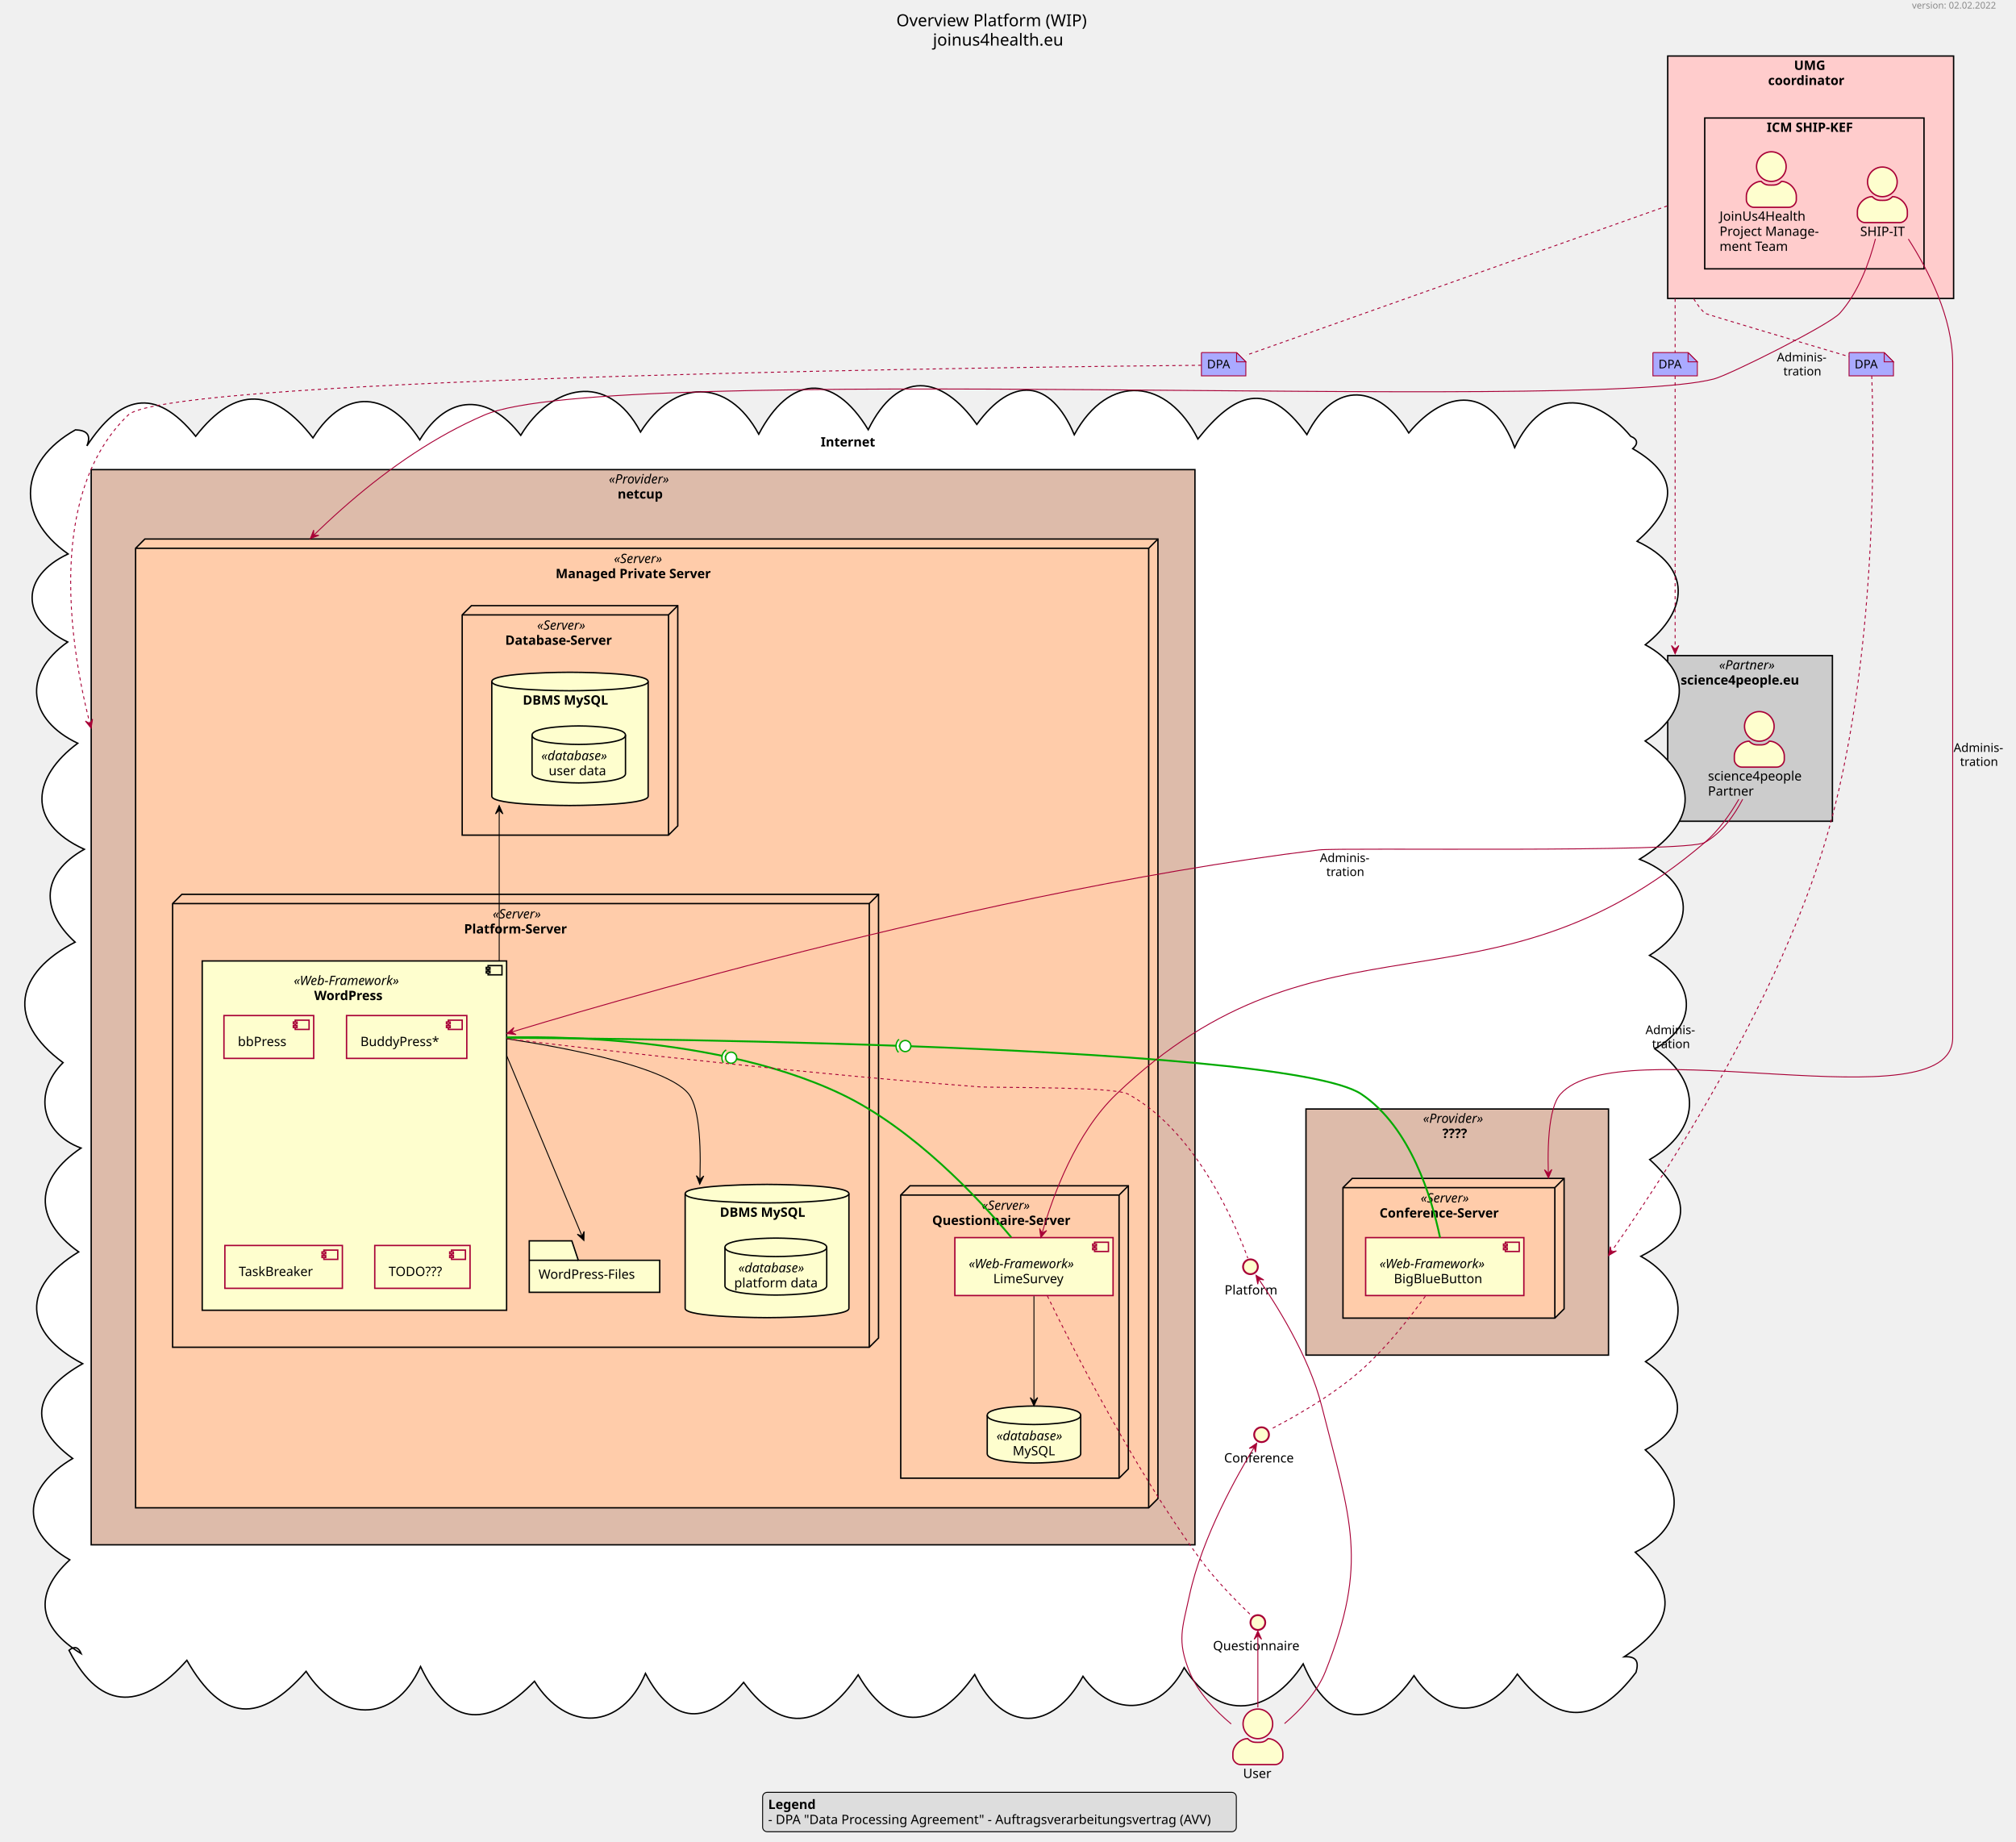
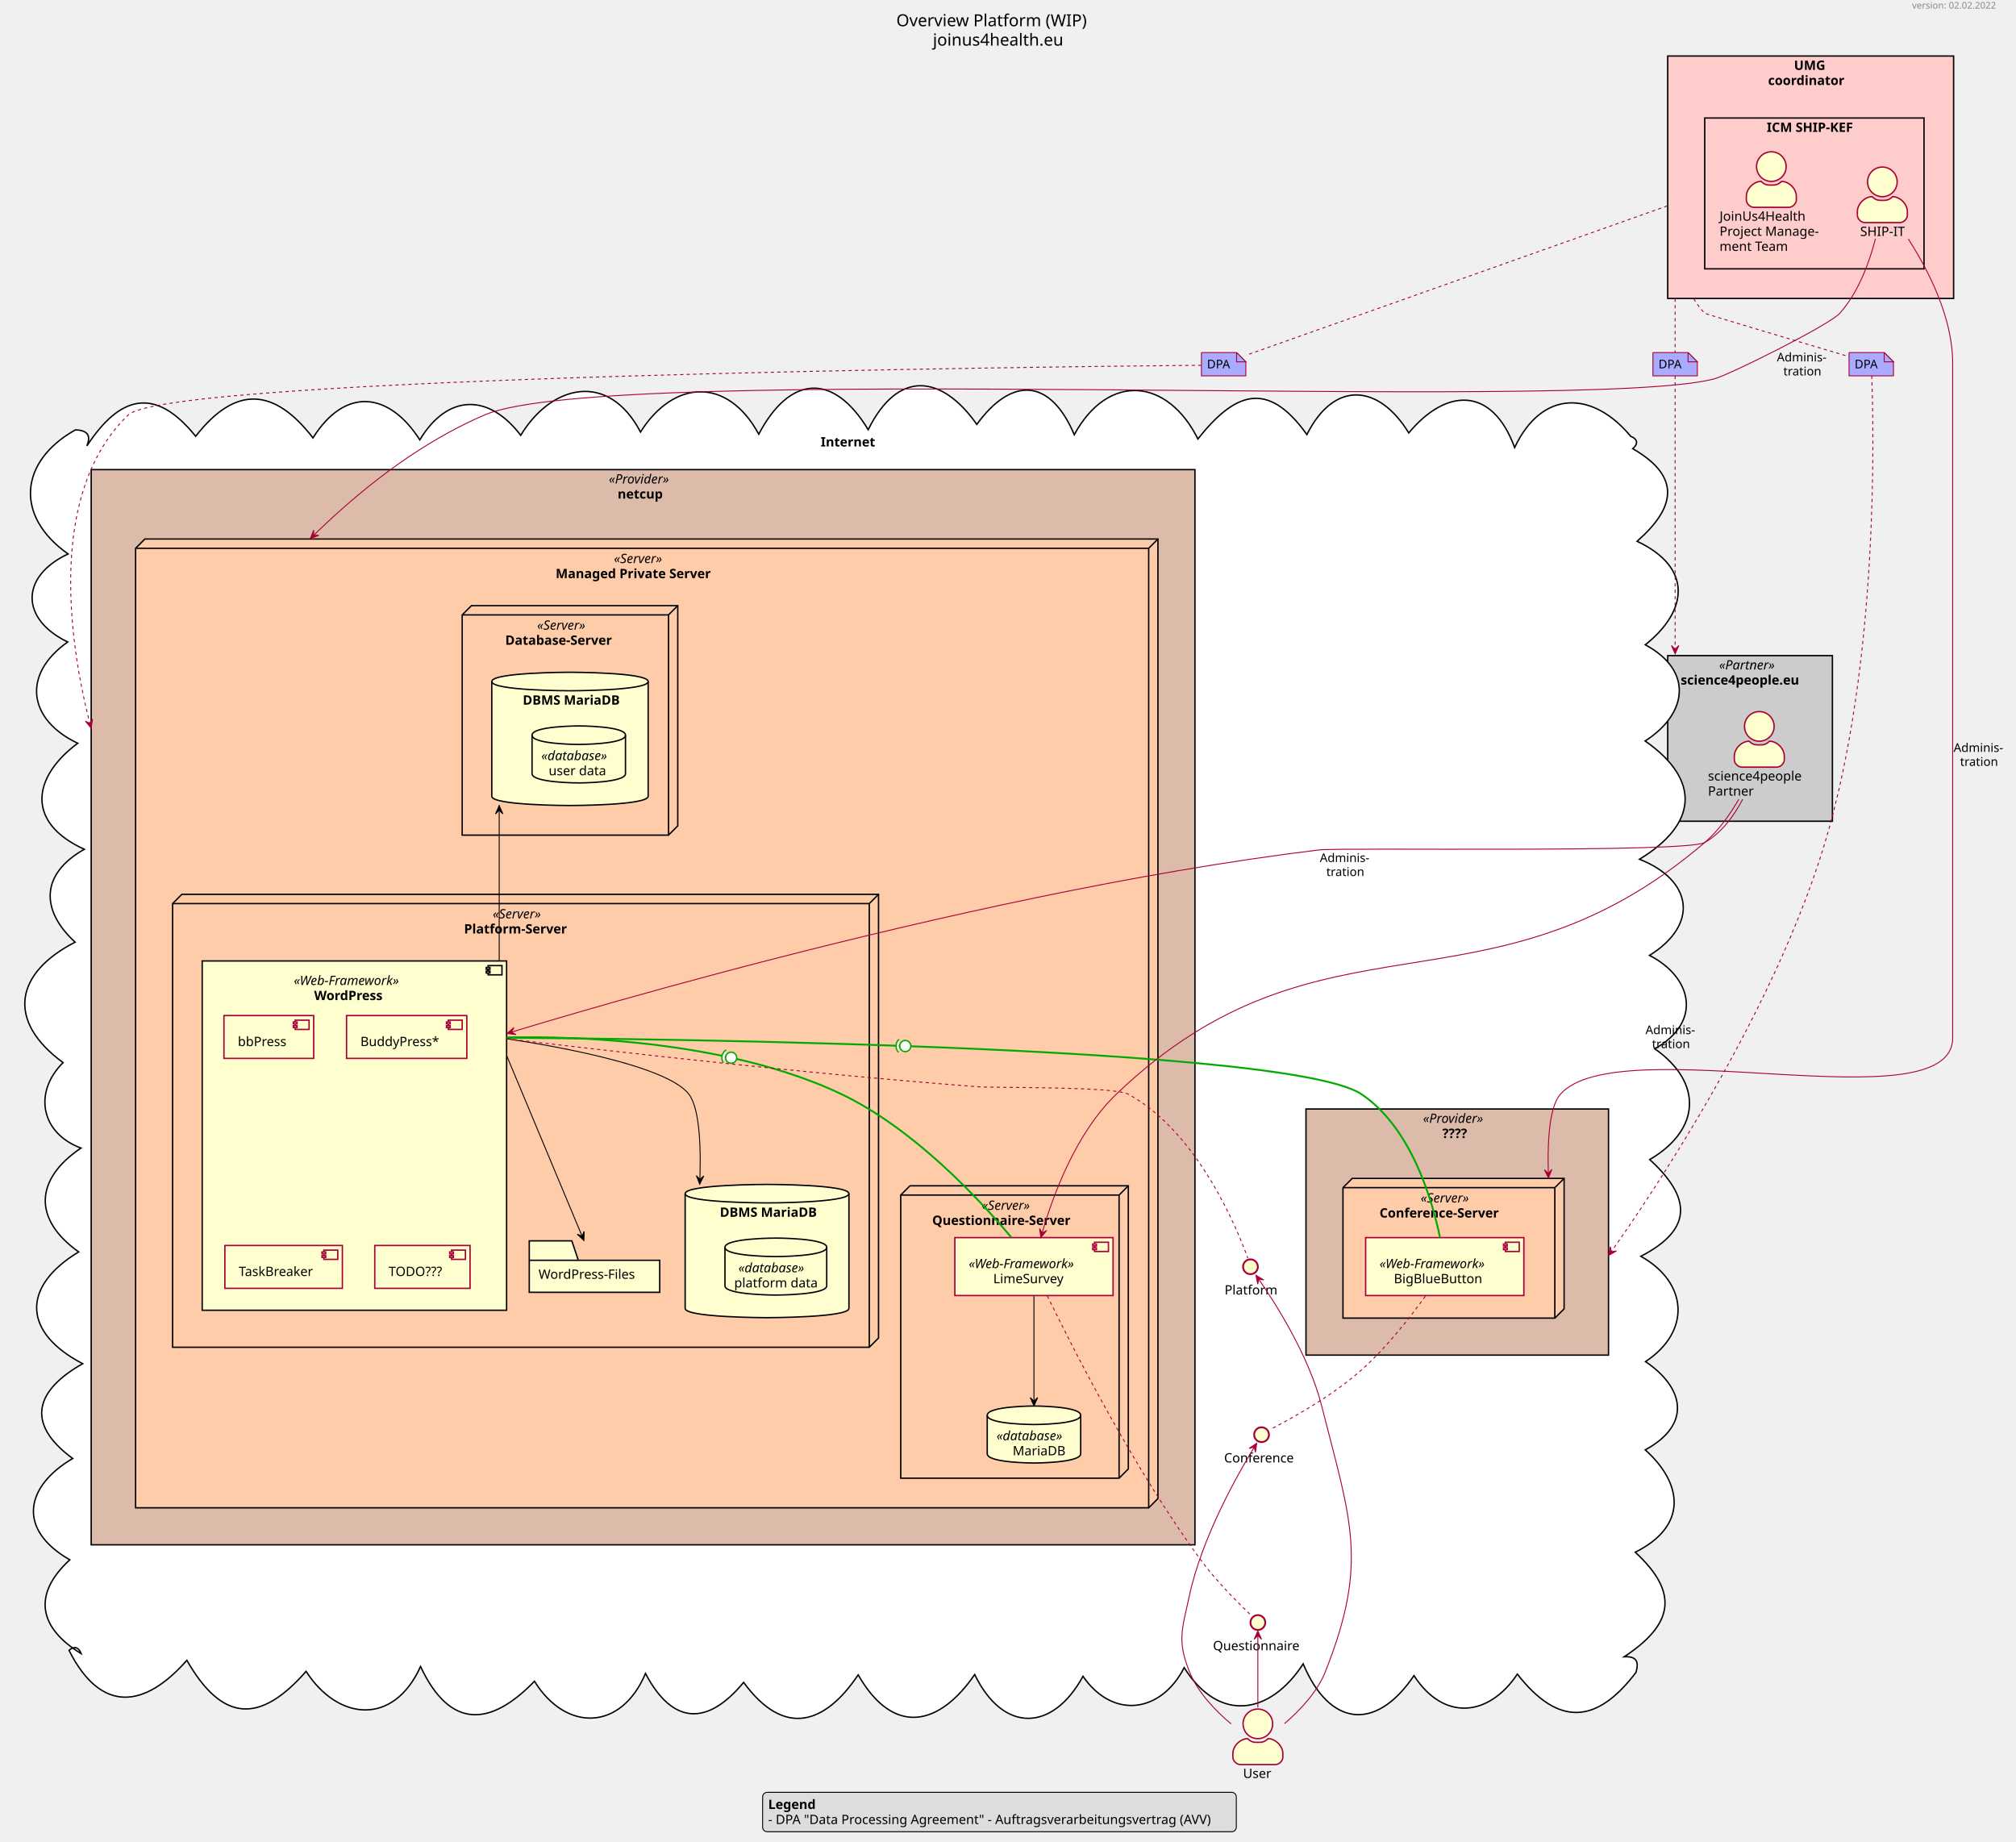
<svg xmlns="http://www.w3.org/2000/svg" contentScriptType="application/ecmascript" contentStyleType="text/css" height="3980px" preserveAspectRatio="none" style="width:4358px;height:3980px;" version="1.1" viewBox="0 0 4358 3980" width="4358px" zoomAndPan="magnify">
  <defs />
  <g>
    <text fill="#888888" font-family="sans-serif" font-size="20" lengthAdjust="spacingAndGlyphs" textLength="190" x="4133.121" y="18.564">version: 02.02.2022</text>
    <text fill="#000000" font-family="sans-serif" font-size="36" lengthAdjust="spacingAndGlyphs" textLength="448" x="1937.561" y="56.697">Overview Platform (WIP)</text>
    <text fill="#000000" font-family="sans-serif" font-size="36" lengthAdjust="spacingAndGlyphs" textLength="290" x="2016.561" y="98.603">joinus4health.eu</text>
    <rect fill="#FFCCCC" height="524" style="stroke: #000000; stroke-width: 3.0;" width="618" x="3605.121" y="121.094" />
    <text fill="#000000" font-family="sans-serif" font-size="28" font-weight="bold" lengthAdjust="spacingAndGlyphs" textLength="72" x="3878.121" y="151.084">UMG</text>
    <text fill="#000000" font-family="sans-serif" font-size="28" font-weight="bold" lengthAdjust="spacingAndGlyphs" textLength="184" x="3822.121" y="183.678">coordinator</text>
    <rect fill="#FFCCCC" height="326" style="stroke: #000000; stroke-width: 3.0;" width="474" x="3685.121" y="255.094" />
    <text fill="#000000" font-family="sans-serif" font-size="28" font-weight="bold" lengthAdjust="spacingAndGlyphs" textLength="206" x="3819.121" y="285.084">ICM SHIP-KEF</text>
    <rect fill="#CCCCCC" height="358" style="stroke: #000000; stroke-width: 3.0;" width="356" x="3605.121" y="1417.094" />
    <text fill="#000000" font-family="sans-serif" font-size="28" font-style="italic" lengthAdjust="spacingAndGlyphs" textLength="134" x="3716.121" y="1447.084">«Partner»</text>
    <text fill="#000000" font-family="sans-serif" font-size="28" font-weight="bold" lengthAdjust="spacingAndGlyphs" textLength="300" x="3633.121" y="1479.678">science4people.eu</text>
    <path d="M187.8,963.848 C257.754,857.133 333.824,832.338 423.002,943.052 C509.294,831.945 593.211,838.451 676.525,946.496 C746.643,835.154 841.326,847.434 907.497,950.743 C967.948,850.601 1056.719,850.526 1125.715,940.96 C1189.963,833.75 1313.695,799.241 1384.624,933.806 C1456.292,820 1572.88,814.228 1640.182,938.492 C1706.307,812.697 1800.409,802.751 1876.841,928.806 C1940.954,798.385 2035.872,809.559 2111.594,917.366 C2187.181,813.247 2270.575,817.472 2322.241,939.635 C2396.153,803.877 2524.713,818.177 2589.467,948.821 C2667.214,850.975 2738.535,817.761 2825.117,939.332 C2885.044,820 2981.807,831.516 3045.311,935.81 C3125.945,838.726 3225.347,834.182 3274.222,967.381 C3333.773,840.868 3443.817,844.885 3525.121,943.094 C3540.37,949.062 3541.7,959.359 3529.532,969.848 C3637.221,1031.828 3619.481,1099.221 3538.887,1170.002 C3659.357,1226.593 3649.49,1320.161 3556.622,1393.668 C3663.059,1451.171 3646.022,1544.378 3556.304,1601.581 C3679.583,1688.035 3667.078,1782.596 3544.078,1857.275 C3657.611,1901.741 3674.065,1997.466 3565.781,2065.096 C3657.938,2112.646 3680.751,2208.342 3577.24,2266.998 C3682.243,2340.647 3675.405,2442.584 3566.185,2506.339 C3652.453,2585.288 3664.112,2655.206 3546.978,2715.475 C3648.431,2772.141 3656.269,2877.489 3557.131,2943.102 C3639.86,2998.923 3658.255,3078.56 3556.602,3133.87 C3639.599,3208.766 3646.99,3299.302 3534.939,3355.099 C3632.395,3445.05 3614.816,3512.341 3511.121,3581.094 C3537.365,3579.769 3543.358,3591.201 3536.567,3614.809 C3451.175,3727.226 3368.763,3732.142 3280.053,3618.576 C3218.474,3710.791 3121.003,3721.192 3056.634,3621.832 C2973.233,3744.883 2873.231,3730.781 2817.118,3596.439 C2747.133,3704.176 2637.166,3726.956 2559.823,3604.669 C2510.429,3701.229 2406.752,3718.087 2341.067,3623.293 C2275.476,3743.585 2168.638,3746.619 2107.039,3619.516 C2030.626,3730.355 1932.173,3754.452 1855.106,3620.188 C1782.61,3727.938 1694.873,3755.908 1607.481,3636.421 C1529.756,3730.442 1454.326,3729.312 1395.33,3617.149 C1343.402,3741.058 1223.777,3744.567 1155.383,3634 C1060.789,3731.625 973.405,3739.263 909.076,3602.232 C850.468,3731.671 730.2,3719.296 661.682,3612.615 C562.008,3726.304 480.656,3722.857 403.964,3588.717 C313.467,3691.362 219.136,3705.844 149.121,3567.094 C161.41,3557.082 169.844,3560.504 175.557,3574.373 C85.33,3519.475 68.465,3447.432 150.867,3371.523 C35.614,3305.321 55.14,3212.468 157.159,3152.508 C51.668,3075.061 79.697,3003.487 178.776,2947.624 C50.225,2880.825 44.937,2781.874 170.083,2705.95 C70.183,2634.804 75.926,2548.213 175.12,2481.536 C88.205,2449.291 71.822,2360.887 136.345,2296.847 C12,2205.546 33.599,2102.413 162.426,2036.47 C86.609,1967 88.445,1888.428 182.26,1835.717 C54.348,1777.46 70.644,1678.712 168.092,1606.523 C61.584,1556.203 46.089,1458.478 146.379,1387.643 C43.895,1338.273 43.414,1245.818 147.244,1197.386 C30.932,1115.507 42.031,996.924 163.121,929.094 C186.558,929.979 198.043,939.046 187.8,963.848 " fill="#FFFFFF" style="stroke: #000000; stroke-width: 3.0;" />
    <text fill="#000000" font-family="sans-serif" font-size="28" font-weight="bold" lengthAdjust="spacingAndGlyphs" textLength="126" x="1774.121" y="965.084">Internet</text>
    <rect fill="#DDBBAA" height="2324" style="stroke: #000000; stroke-width: 3.0;" width="2386" x="197.121" y="1015.094" />
    <text fill="#000000" font-family="sans-serif" font-size="28" font-style="italic" lengthAdjust="spacingAndGlyphs" textLength="148" x="1316.121" y="1045.084">«Provider»</text>
    <text fill="#000000" font-family="sans-serif" font-size="28" font-weight="bold" lengthAdjust="spacingAndGlyphs" textLength="110" x="1335.121" y="1077.678">netcup</text>
    <polygon fill="#FFCCAA" points="293.121,1185.094,313.121,1165.094,2503.121,1165.094,2503.121,3239.094,2483.121,3259.094,293.121,3259.094,293.121,1185.094" style="stroke: #000000; stroke-width: 3.0;" />
    <line style="stroke: #000000; stroke-width: 3.0;" x1="2483.121" x2="2503.121" y1="1185.094" y2="1165.094" />
    <line style="stroke: #000000; stroke-width: 3.0;" x1="293.121" x2="2483.121" y1="1185.094" y2="1185.094" />
    <line style="stroke: #000000; stroke-width: 3.0;" x1="2483.121" x2="2483.121" y1="1185.094" y2="3259.094" />
    <text fill="#000000" font-family="sans-serif" font-size="28" font-style="italic" lengthAdjust="spacingAndGlyphs" textLength="126" x="1327.121" y="1217.084">«Server»</text>
    <text fill="#000000" font-family="sans-serif" font-size="28" font-weight="bold" lengthAdjust="spacingAndGlyphs" textLength="378" x="1201.121" y="1249.678">Managed Private Server</text>
    <polygon fill="#FFCCAA" points="373.121,1953.094,393.121,1933.094,1899.121,1933.094,1899.121,2892.094,1879.121,2912.094,373.121,2912.094,373.121,1953.094" style="stroke: #000000; stroke-width: 3.0;" />
    <line style="stroke: #000000; stroke-width: 3.0;" x1="1879.121" x2="1899.121" y1="1953.094" y2="1933.094" />
    <line style="stroke: #000000; stroke-width: 3.0;" x1="373.121" x2="1879.121" y1="1953.094" y2="1953.094" />
    <line style="stroke: #000000; stroke-width: 3.0;" x1="1879.121" x2="1879.121" y1="1953.094" y2="2912.094" />
    <text fill="#000000" font-family="sans-serif" font-size="28" font-style="italic" lengthAdjust="spacingAndGlyphs" textLength="126" x="1065.121" y="1985.084">«Server»</text>
    <text fill="#000000" font-family="sans-serif" font-size="28" font-weight="bold" lengthAdjust="spacingAndGlyphs" textLength="250" x="1003.121" y="2017.678">Platform-Server</text>
    <rect fill="#FEFECE" height="755" style="stroke: #000000; stroke-width: 3.0;" width="658" x="437.121" y="2077.094" />
    <rect fill="#FEFECE" height="20" style="stroke: #000000; stroke-width: 3.0;" width="30" x="1055.121" y="2087.094" />
    <rect fill="#FEFECE" height="4" style="stroke: #000000; stroke-width: 3.0;" width="8" x="1051.121" y="2091.094" />
    <rect fill="#FEFECE" height="4" style="stroke: #000000; stroke-width: 3.0;" width="8" x="1051.121" y="2099.094" />
    <text fill="#000000" font-family="sans-serif" font-size="28" font-style="italic" lengthAdjust="spacingAndGlyphs" textLength="262" x="635.121" y="2129.084">«Web-Framework»</text>
    <text fill="#000000" font-family="sans-serif" font-size="28" font-weight="bold" lengthAdjust="spacingAndGlyphs" textLength="174" x="679.121" y="2161.678">WordPress</text>
    <path d="M1481.121,2580.094 C1481.121,2560.094 1658.121,2560.094 1658.121,2560.094 C1658.121,2560.094 1835.121,2560.094 1835.121,2580.094 L1835.121,2828.094 C1835.121,2848.094 1658.121,2848.094 1658.121,2848.094 C1658.121,2848.094 1481.121,2848.094 1481.121,2828.094 L1481.121,2580.094 " fill="#FEFECE" style="stroke: #000000; stroke-width: 3.0;" />
    <path d="M1481.121,2580.094 C1481.121,2600.094 1658.121,2600.094 1658.121,2600.094 C1658.121,2600.094 1835.121,2600.094 1835.121,2580.094 " fill="none" style="stroke: #000000; stroke-width: 3.0;" />
-     <text fill="#000000" font-family="sans-serif" font-size="28" font-weight="bold" lengthAdjust="spacingAndGlyphs" textLength="204" x="1556.121" y="2630.084">DBMS MySQL</text>
+     <text fill="#000000" font-family="sans-serif" font-size="28" font-weight="bold" lengthAdjust="spacingAndGlyphs" textLength="204" x="1556.121" y="2630.084">DBMS MariaDB</text>
    <polygon fill="#FFCCAA" points="999.121,1329.094,1019.121,1309.094,1465.121,1309.094,1465.121,1785.094,1445.121,1805.094,999.121,1805.094,999.121,1329.094" style="stroke: #000000; stroke-width: 3.0;" />
    <line style="stroke: #000000; stroke-width: 3.0;" x1="1445.121" x2="1465.121" y1="1329.094" y2="1309.094" />
    <line style="stroke: #000000; stroke-width: 3.0;" x1="999.121" x2="1445.121" y1="1329.094" y2="1329.094" />
    <line style="stroke: #000000; stroke-width: 3.0;" x1="1445.121" x2="1445.121" y1="1329.094" y2="1805.094" />
    <text fill="#000000" font-family="sans-serif" font-size="28" font-style="italic" lengthAdjust="spacingAndGlyphs" textLength="126" x="1161.121" y="1361.084">«Server»</text>
    <text fill="#000000" font-family="sans-serif" font-size="28" font-weight="bold" lengthAdjust="spacingAndGlyphs" textLength="264" x="1092.121" y="1393.678">Database-Server</text>
    <path d="M1063.121,1473.094 C1063.121,1453.094 1232.121,1453.094 1232.121,1453.094 C1232.121,1453.094 1401.121,1453.094 1401.121,1473.094 L1401.121,1721.094 C1401.121,1741.094 1232.121,1741.094 1232.121,1741.094 C1232.121,1741.094 1063.121,1741.094 1063.121,1721.094 L1063.121,1473.094 " fill="#FEFECE" style="stroke: #000000; stroke-width: 3.0;" />
    <path d="M1063.121,1473.094 C1063.121,1493.094 1232.121,1493.094 1232.121,1493.094 C1232.121,1493.094 1401.121,1493.094 1401.121,1473.094 " fill="none" style="stroke: #000000; stroke-width: 3.0;" />
-     <text fill="#000000" font-family="sans-serif" font-size="28" font-weight="bold" lengthAdjust="spacingAndGlyphs" textLength="204" x="1130.121" y="1523.084">DBMS MySQL</text>
+     <text fill="#000000" font-family="sans-serif" font-size="28" font-weight="bold" lengthAdjust="spacingAndGlyphs" textLength="204" x="1130.121" y="1523.084">DBMS MariaDB</text>
    <polygon fill="#FFCCAA" points="1947.121,2583.094,1967.121,2563.094,2439.121,2563.094,2439.121,3175.094,2419.121,3195.094,1947.121,3195.094,1947.121,2583.094" style="stroke: #000000; stroke-width: 3.0;" />
    <line style="stroke: #000000; stroke-width: 3.0;" x1="2419.121" x2="2439.121" y1="2583.094" y2="2563.094" />
    <line style="stroke: #000000; stroke-width: 3.0;" x1="1947.121" x2="2419.121" y1="2583.094" y2="2583.094" />
    <line style="stroke: #000000; stroke-width: 3.0;" x1="2419.121" x2="2419.121" y1="2583.094" y2="3195.094" />
    <text fill="#000000" font-family="sans-serif" font-size="28" font-style="italic" lengthAdjust="spacingAndGlyphs" textLength="126" x="2122.121" y="2615.084">«Server»</text>
    <text fill="#000000" font-family="sans-serif" font-size="28" font-weight="bold" lengthAdjust="spacingAndGlyphs" textLength="340" x="2015.121" y="2647.678">Questionnaire-Server</text>
    <rect fill="#DDBBAA" height="532" style="stroke: #000000; stroke-width: 3.0;" width="654" x="2823.121" y="2397.094" />
    <text fill="#000000" font-family="sans-serif" font-size="28" font-style="italic" lengthAdjust="spacingAndGlyphs" textLength="148" x="3076.121" y="2427.084">«Provider»</text>
    <text fill="#000000" font-family="sans-serif" font-size="28" font-weight="bold" lengthAdjust="spacingAndGlyphs" textLength="64" x="3118.121" y="2459.678">????</text>
    <polygon fill="#FFCCAA" points="2903.121,2567.094,2923.121,2547.094,3381.121,2547.094,3381.121,2829.094,3361.121,2849.094,2903.121,2849.094,2903.121,2567.094" style="stroke: #000000; stroke-width: 3.0;" />
    <line style="stroke: #000000; stroke-width: 3.0;" x1="3361.121" x2="3381.121" y1="2567.094" y2="2547.094" />
    <line style="stroke: #000000; stroke-width: 3.0;" x1="2903.121" x2="3361.121" y1="2567.094" y2="2567.094" />
    <line style="stroke: #000000; stroke-width: 3.0;" x1="3361.121" x2="3361.121" y1="2567.094" y2="2849.094" />
    <text fill="#000000" font-family="sans-serif" font-size="28" font-style="italic" lengthAdjust="spacingAndGlyphs" textLength="126" x="3071.121" y="2599.084">«Server»</text>
    <text fill="#000000" font-family="sans-serif" font-size="28" font-weight="bold" lengthAdjust="spacingAndGlyphs" textLength="304" x="2982.121" y="2631.678">Conference-Server</text>
    <ellipse cx="4069.121" cy="393.094" fill="#FEFECE" rx="32" ry="32" style="stroke: #A80036; stroke-width: 3.0;" />
    <path d="M4069.121,433.094 C4077.121,433.094 4083.121,433.094 4091.121,425.094 C4107.121,425.094 4123.121,441.094 4123.121,457.094 L4123.121,465.094 C4123.121,473.094 4115.121,481.094 4107.121,481.094 L4031.121,481.094 C4023.121,481.094 4015.121,473.094 4015.121,465.094 L4015.121,457.094 C4015.121,441.094 4031.121,425.094 4047.121,425.094 C4055.121,433.094 4061.121,433.094 4069.121,433.094 " fill="#FEFECE" style="stroke: #A80036; stroke-width: 3.0;" />
    <text fill="#000000" font-family="sans-serif" font-size="28" lengthAdjust="spacingAndGlyphs" textLength="96" x="4021.121" y="510.084">SHIP-IT</text>
    <ellipse cx="3829.121" cy="360.094" fill="#FEFECE" rx="32" ry="32" style="stroke: #A80036; stroke-width: 3.0;" />
    <path d="M3829.121,400.094 C3837.121,400.094 3843.121,400.094 3851.121,392.094 C3867.121,392.094 3883.121,408.094 3883.121,424.094 L3883.121,432.094 C3883.121,440.094 3875.121,448.094 3867.121,448.094 L3791.121,448.094 C3783.121,448.094 3775.121,440.094 3775.121,432.094 L3775.121,424.094 C3775.121,408.094 3791.121,392.094 3807.121,392.094 C3815.121,400.094 3821.121,400.094 3829.121,400.094 " fill="#FEFECE" style="stroke: #A80036; stroke-width: 3.0;" />
    <text fill="#000000" font-family="sans-serif" font-size="28" lengthAdjust="spacingAndGlyphs" textLength="190" x="3717.121" y="477.084">JoinUs4Health</text>
    <text fill="#000000" font-family="sans-serif" font-size="28" lengthAdjust="spacingAndGlyphs" textLength="224" x="3717.121" y="509.678">Project Manage-</text>
    <text fill="#000000" font-family="sans-serif" font-size="28" lengthAdjust="spacingAndGlyphs" textLength="158" x="3717.121" y="542.271">ment Team</text>
    <ellipse cx="3803.121" cy="1570.094" fill="#FEFECE" rx="32" ry="32" style="stroke: #A80036; stroke-width: 3.0;" />
    <path d="M3803.121,1610.094 C3811.121,1610.094 3817.121,1610.094 3825.121,1602.094 C3841.121,1602.094 3857.121,1618.094 3857.121,1634.094 L3857.121,1642.094 C3857.121,1650.094 3849.121,1658.094 3841.121,1658.094 L3765.121,1658.094 C3757.121,1658.094 3749.121,1650.094 3749.121,1642.094 L3749.121,1634.094 C3749.121,1618.094 3765.121,1602.094 3781.121,1602.094 C3789.121,1610.094 3795.121,1610.094 3803.121,1610.094 " fill="#FEFECE" style="stroke: #A80036; stroke-width: 3.0;" />
    <text fill="#000000" font-family="sans-serif" font-size="28" lengthAdjust="spacingAndGlyphs" textLength="222" x="3692.121" y="1687.084">science4people</text>
    <text fill="#000000" font-family="sans-serif" font-size="28" lengthAdjust="spacingAndGlyphs" textLength="100" x="3692.121" y="1719.678">Partner</text>
    <ellipse cx="2727.121" cy="3101.094" fill="#FEFECE" rx="16" ry="16" style="stroke: #A80036; stroke-width: 4.0;" />
    <text fill="#000000" font-family="sans-serif" font-size="28" lengthAdjust="spacingAndGlyphs" textLength="162" x="2646.121" y="3161.084">Conference</text>
    <ellipse cx="2703.121" cy="2738.094" fill="#FEFECE" rx="16" ry="16" style="stroke: #A80036; stroke-width: 4.0;" />
    <text fill="#000000" font-family="sans-serif" font-size="28" lengthAdjust="spacingAndGlyphs" textLength="112" x="2647.121" y="2798.084">Platform</text>
    <ellipse cx="2719.121" cy="3507.094" fill="#FEFECE" rx="16" ry="16" style="stroke: #A80036; stroke-width: 4.0;" />
    <text fill="#000000" font-family="sans-serif" font-size="28" lengthAdjust="spacingAndGlyphs" textLength="194" x="2622.121" y="3567.084">Questionnaire</text>
    <polygon fill="#FEFECE" points="1144.121,2682.094,1236.121,2682.094,1250.121,2724.094,1426.121,2724.094,1426.121,2793.281,1144.121,2793.281,1144.121,2682.094" style="stroke: #000000; stroke-width: 3.0;" />
    <line style="stroke: #000000; stroke-width: 3.0;" x1="1144.121" x2="1250.121" y1="2724.094" y2="2724.094" />
    <text fill="#000000" font-family="sans-serif" font-size="28" lengthAdjust="spacingAndGlyphs" textLength="222" x="1164.121" y="2764.084">WordPress-Files</text>
    <rect fill="#FEFECE" height="92.594" style="stroke: #A80036; stroke-width: 3.0;" width="194" x="484.121" y="2195.094" />
    <rect fill="#FEFECE" height="20" style="stroke: #A80036; stroke-width: 3.0;" width="30" x="638.121" y="2205.094" />
    <rect fill="#FEFECE" height="4" style="stroke: #A80036; stroke-width: 3.0;" width="8" x="634.121" y="2209.094" />
    <rect fill="#FEFECE" height="4" style="stroke: #A80036; stroke-width: 3.0;" width="8" x="634.121" y="2217.094" />
    <text fill="#000000" font-family="sans-serif" font-size="28" lengthAdjust="spacingAndGlyphs" textLength="114" x="514.121" y="2261.084">bbPress</text>
    <rect fill="#FEFECE" height="92.594" style="stroke: #A80036; stroke-width: 3.0;" width="260" x="749.121" y="2195.094" />
    <rect fill="#FEFECE" height="20" style="stroke: #A80036; stroke-width: 3.0;" width="30" x="969.121" y="2205.094" />
    <rect fill="#FEFECE" height="4" style="stroke: #A80036; stroke-width: 3.0;" width="8" x="965.121" y="2209.094" />
    <rect fill="#FEFECE" height="4" style="stroke: #A80036; stroke-width: 3.0;" width="8" x="965.121" y="2217.094" />
    <text fill="#000000" font-family="sans-serif" font-size="28" lengthAdjust="spacingAndGlyphs" textLength="180" x="779.121" y="2261.084">BuddyPress*</text>
    <rect fill="#FEFECE" height="92.594" style="stroke: #A80036; stroke-width: 3.0;" width="254" x="486.121" y="2692.094" />
    <rect fill="#FEFECE" height="20" style="stroke: #A80036; stroke-width: 3.0;" width="30" x="700.121" y="2702.094" />
    <rect fill="#FEFECE" height="4" style="stroke: #A80036; stroke-width: 3.0;" width="8" x="696.121" y="2706.094" />
    <rect fill="#FEFECE" height="4" style="stroke: #A80036; stroke-width: 3.0;" width="8" x="696.121" y="2714.094" />
    <text fill="#000000" font-family="sans-serif" font-size="28" lengthAdjust="spacingAndGlyphs" textLength="174" x="516.121" y="2758.084">TaskBreaker</text>
    <rect fill="#FEFECE" height="92.594" style="stroke: #A80036; stroke-width: 3.0;" width="206" x="810.121" y="2692.094" />
    <rect fill="#FEFECE" height="20" style="stroke: #A80036; stroke-width: 3.0;" width="30" x="976.121" y="2702.094" />
    <rect fill="#FEFECE" height="4" style="stroke: #A80036; stroke-width: 3.0;" width="8" x="972.121" y="2706.094" />
    <rect fill="#FEFECE" height="4" style="stroke: #A80036; stroke-width: 3.0;" width="8" x="972.121" y="2714.094" />
    <text fill="#000000" font-family="sans-serif" font-size="28" lengthAdjust="spacingAndGlyphs" textLength="126" x="840.121" y="2758.084">TODO???</text>
    <path d="M1567.121,2696.094 C1567.121,2676.094 1677.121,2676.094 1677.121,2676.094 C1677.121,2676.094 1787.121,2676.094 1787.121,2696.094 L1787.121,2779.281 C1787.121,2799.281 1677.121,2799.281 1677.121,2799.281 C1677.121,2799.281 1567.121,2799.281 1567.121,2779.281 L1567.121,2696.094 " fill="#FEFECE" style="stroke: #000000; stroke-width: 3.0;" />
    <path d="M1567.121,2696.094 C1567.121,2716.094 1677.121,2716.094 1677.121,2716.094 C1677.121,2716.094 1787.121,2716.094 1787.121,2696.094 " fill="none" style="stroke: #000000; stroke-width: 3.0;" />
    <text fill="#000000" font-family="sans-serif" font-size="28" font-style="italic" lengthAdjust="spacingAndGlyphs" textLength="162" x="1596.121" y="2750.084">«database»</text>
    <text fill="#000000" font-family="sans-serif" font-size="28" lengthAdjust="spacingAndGlyphs" textLength="180" x="1587.121" y="2782.678">platform data</text>
    <path d="M1150.121,1589.094 C1150.121,1569.094 1251.121,1569.094 1251.121,1569.094 C1251.121,1569.094 1352.121,1569.094 1352.121,1589.094 L1352.121,1672.281 C1352.121,1692.281 1251.121,1692.281 1251.121,1692.281 C1251.121,1692.281 1150.121,1692.281 1150.121,1672.281 L1150.121,1589.094 " fill="#FEFECE" style="stroke: #000000; stroke-width: 3.0;" />
    <path d="M1150.121,1589.094 C1150.121,1609.094 1251.121,1609.094 1251.121,1609.094 C1251.121,1609.094 1352.121,1609.094 1352.121,1589.094 " fill="none" style="stroke: #000000; stroke-width: 3.0;" />
    <text fill="#000000" font-family="sans-serif" font-size="28" font-style="italic" lengthAdjust="spacingAndGlyphs" textLength="162" x="1170.121" y="1643.084">«database»</text>
    <text fill="#000000" font-family="sans-serif" font-size="28" lengthAdjust="spacingAndGlyphs" textLength="130" x="1186.121" y="1675.678">user data</text>
    <rect fill="#FEFECE" height="125.188" style="stroke: #A80036; stroke-width: 3.0;" width="342" x="2064.121" y="2675.094" />
    <rect fill="#FEFECE" height="20" style="stroke: #A80036; stroke-width: 3.0;" width="30" x="2366.121" y="2685.094" />
    <rect fill="#FEFECE" height="4" style="stroke: #A80036; stroke-width: 3.0;" width="8" x="2362.121" y="2689.094" />
    <rect fill="#FEFECE" height="4" style="stroke: #A80036; stroke-width: 3.0;" width="8" x="2362.121" y="2697.094" />
    <text fill="#000000" font-family="sans-serif" font-size="28" font-style="italic" lengthAdjust="spacingAndGlyphs" textLength="262" x="2094.121" y="2741.084">«Web-Framework»</text>
    <text fill="#000000" font-family="sans-serif" font-size="28" lengthAdjust="spacingAndGlyphs" textLength="156" x="2147.121" y="2773.678">LimeSurvey</text>
    <path d="M2134.121,3059.094 C2134.121,3039.094 2235.121,3039.094 2235.121,3039.094 C2235.121,3039.094 2336.121,3039.094 2336.121,3059.094 L2336.121,3142.281 C2336.121,3162.281 2235.121,3162.281 2235.121,3162.281 C2235.121,3162.281 2134.121,3162.281 2134.121,3142.281 L2134.121,3059.094 " fill="#FEFECE" style="stroke: #000000; stroke-width: 3.0;" />
    <path d="M2134.121,3059.094 C2134.121,3079.094 2235.121,3079.094 2235.121,3079.094 C2235.121,3079.094 2336.121,3079.094 2336.121,3059.094 " fill="none" style="stroke: #000000; stroke-width: 3.0;" />
    <text fill="#000000" font-family="sans-serif" font-size="28" font-style="italic" lengthAdjust="spacingAndGlyphs" textLength="162" x="2154.121" y="3113.084">«database»</text>
-     <text fill="#000000" font-family="sans-serif" font-size="28" lengthAdjust="spacingAndGlyphs" textLength="92" x="2189.121" y="3145.678">MySQL</text>
+     <text fill="#000000" font-family="sans-serif" font-size="28" lengthAdjust="spacingAndGlyphs" textLength="92" x="2189.121" y="3145.678">MariaDB</text>
    <rect fill="#FEFECE" height="125.188" style="stroke: #A80036; stroke-width: 3.0;" width="342" x="2952.121" y="2675.094" />
    <rect fill="#FEFECE" height="20" style="stroke: #A80036; stroke-width: 3.0;" width="30" x="3254.121" y="2685.094" />
    <rect fill="#FEFECE" height="4" style="stroke: #A80036; stroke-width: 3.0;" width="8" x="3250.121" y="2689.094" />
    <rect fill="#FEFECE" height="4" style="stroke: #A80036; stroke-width: 3.0;" width="8" x="3250.121" y="2697.094" />
    <text fill="#000000" font-family="sans-serif" font-size="28" font-style="italic" lengthAdjust="spacingAndGlyphs" textLength="262" x="2982.121" y="2741.084">«Web-Framework»</text>
    <text fill="#000000" font-family="sans-serif" font-size="28" lengthAdjust="spacingAndGlyphs" textLength="200" x="3013.121" y="2773.678">BigBlueButton</text>
    <ellipse cx="2719.121" cy="3726.094" fill="#FEFECE" rx="32" ry="32" style="stroke: #A80036; stroke-width: 3.0;" />
    <path d="M2719.121,3766.094 C2727.121,3766.094 2733.121,3766.094 2741.121,3758.094 C2757.121,3758.094 2773.121,3774.094 2773.121,3790.094 L2773.121,3798.094 C2773.121,3806.094 2765.121,3814.094 2757.121,3814.094 L2681.121,3814.094 C2673.121,3814.094 2665.121,3806.094 2665.121,3798.094 L2665.121,3790.094 C2665.121,3774.094 2681.121,3758.094 2697.121,3758.094 C2705.121,3766.094 2711.121,3766.094 2719.121,3766.094 " fill="#FEFECE" style="stroke: #A80036; stroke-width: 3.0;" />
    <text fill="#000000" font-family="sans-serif" font-size="28" lengthAdjust="spacingAndGlyphs" textLength="64" x="2687.121" y="3843.084">User</text>
    <path d="M3573.121,762.094 L3573.121,812.359 L3669.121,812.359 L3669.121,782.094 L3649.121,762.094 L3573.121,762.094 " fill="#AAAAFF" style="stroke: #A80036; stroke-width: 2.0;" />
    <path d="M3649.121,762.094 L3649.121,782.094 L3669.121,782.094 L3649.121,762.094 " fill="#AAAAFF" style="stroke: #A80036; stroke-width: 2.0;" />
    <text fill="#000000" font-family="sans-serif" font-size="26" lengthAdjust="spacingAndGlyphs" textLength="54" x="3585.121" y="796.227">DPA</text>
    <path d="M2597.121,762.094 L2597.121,812.359 L2693.121,812.359 L2693.121,782.094 L2673.121,762.094 L2597.121,762.094 " fill="#AAAAFF" style="stroke: #A80036; stroke-width: 2.0;" />
    <path d="M2673.121,762.094 L2673.121,782.094 L2693.121,782.094 L2673.121,762.094 " fill="#AAAAFF" style="stroke: #A80036; stroke-width: 2.0;" />
    <text fill="#000000" font-family="sans-serif" font-size="26" lengthAdjust="spacingAndGlyphs" textLength="54" x="2609.121" y="796.227">DPA</text>
    <path d="M3997.121,762.094 L3997.121,812.359 L4093.121,812.359 L4093.121,782.094 L4073.121,762.094 L3997.121,762.094 " fill="#AAAAFF" style="stroke: #A80036; stroke-width: 2.0;" />
    <path d="M4073.121,762.094 L4073.121,782.094 L4093.121,782.094 L4073.121,762.094 " fill="#AAAAFF" style="stroke: #A80036; stroke-width: 2.0;" />
    <text fill="#000000" font-family="sans-serif" font-size="26" lengthAdjust="spacingAndGlyphs" textLength="54" x="4009.121" y="796.227">DPA</text>
    <path d="M1095.806,2245.449 C1096.43,2245.54 1097.07,2245.634 1097.726,2245.73 C1108.219,2247.273 1122.689,2249.483 1139.929,2252.327 C1174.41,2258.014 1219.975,2266.24 1266.979,2276.746 C1360.986,2297.759 1460.751,2327.894 1489.121,2365.094 C1501.426,2381.229 1508.16,2411.891 1511.319,2448.954 C1512.899,2467.485 1513.585,2487.616 1513.627,2508.332 C1513.648,2518.689 1513.508,2529.193 1513.238,2539.716 C1513.104,2544.977 1512.936,2550.243 1512.741,2555.498 C1512.691,2556.812 1512.641,2558.125 1512.588,2559.437 " fill="none" id="wp-to-dbms" style="stroke: #000000; stroke-width: 2.0;" />
    <polygon fill="#000000" points="1512.588,2559.437,1521.301,2541.771,1512.988,2549.445,1505.314,2541.132,1512.588,2559.437" style="stroke: #000000; stroke-width: 2.0;" />
    <path d="M1095.392,2282.024 C1095.568,2282.446 1095.745,2282.87 1095.923,2283.297 C1097.351,2286.714 1098.855,2290.314 1100.431,2294.085 C1113.034,2324.249 1130.185,2365.294 1148.984,2410.284 C1186.581,2500.264 1230.771,2606.024 1258.361,2672.074 " fill="none" id="wp-to-wpfolder" style="stroke: #000000; stroke-width: 2.0;" />
    <polygon fill="#000000" points="1262.221,2681.294,1262.661,2661.601,1258.365,2672.067,1247.899,2667.771,1262.221,2681.294" style="stroke: #000000; stroke-width: 2.0;" />
    <path d="M2235.121,2801.814 C2235.121,2864.794 2235.121,2962.434 2235.121,3028.474 " fill="none" id="lime-to-lime_db" style="stroke: #000000; stroke-width: 2.0;" />
    <polygon fill="#000000" points="2235.121,3038.774,2243.121,3020.774,2235.121,3028.774,2227.121,3020.774,2235.121,3038.774" style="stroke: #000000; stroke-width: 2.0;" />
    <path d="M1079.121,1741.277 C1079.121,1744.945 1079.121,1748.68 1079.121,1752.476 C1079.121,1760.069 1079.121,1767.909 1079.121,1775.96 C1079.121,1792.063 1079.121,1809.012 1079.121,1826.526 C1079.121,1861.554 1079.121,1898.841 1079.121,1936.126 C1079.121,1973.412 1079.121,2010.697 1079.121,2045.723 C1079.121,2054.48 1079.121,2063.095 1079.121,2071.534 C1079.121,2072.589 1079.121,2073.641 1079.121,2074.691 C1079.121,2075.215 1079.121,2075.739 1079.121,2076.262 " fill="none" id="dbms_p-backto-wp" style="stroke: #000000; stroke-width: 2.0;" />
    <polygon fill="#000000" points="1079.121,1741.277,1071.121,1759.277,1079.121,1751.277,1087.121,1759.277,1079.121,1741.277" style="stroke: #000000; stroke-width: 2.0;" />
    <path d="M1095.841,2242.508 C1096.562,2242.488 1097.306,2242.469 1098.072,2242.449 C1099.602,2242.411 1101.22,2242.372 1102.924,2242.335 C1116.547,2242.036 1135.608,2241.802 1159.03,2241.979 C1205.874,2242.335 1270.162,2244.341 1343.284,2250.789 C1489.526,2263.684 1671.101,2294.344 1819.121,2365.094 C1974.541,2439.374 2114.941,2589.714 2186.081,2674.434 " fill="none" id="wp-lime" style="stroke: #00AA00; stroke-width: 4.0;" />
    <path d="M1569.771,2269.39 A20,20 0 0 0 1563.68 2297.011" fill="#FFFFFF" style="stroke: #00AA00; stroke-width: 3.0;" />
    <ellipse cx="1580.536" cy="2286.246" fill="#FFFFFF" rx="12" ry="12" style="stroke: #00AA00; stroke-width: 3.0;" />
    <path d="M1095.671,2243.175 C1096.392,2243.179 1097.135,2243.184 1097.901,2243.188 C1099.434,2243.197 1101.055,2243.207 1102.765,2243.217 C1116.446,2243.302 1135.769,2243.438 1159.97,2243.649 C1208.373,2244.073 1276.286,2244.802 1357.583,2246.032 C1520.177,2248.493 1736.307,2252.963 1956.964,2261.021 C2398.276,2277.139 2857.691,2307.614 2943.121,2365.094 C3049.441,2436.634 3095.081,2589.514 3112.921,2675.014 " fill="none" id="wp-bbb" style="stroke: #00AA00; stroke-width: 4.0;" />
    <path d="M1943.347,2246.372 A20,20 0 0 0 1942.315 2274.638" fill="#FFFFFF" style="stroke: #00AA00; stroke-width: 3.0;" />
    <ellipse cx="1956.964" cy="2261.021" fill="#FFFFFF" rx="12" ry="12" style="stroke: #00AA00; stroke-width: 3.0;" />
    <path d="M1095.932,2245.154 C1099.307,2245.564 1103.168,2246.032 1107.494,2246.554 C1124.799,2248.645 1149.545,2251.611 1180.423,2255.249 C1242.179,2262.524 1328.46,2272.485 1428.774,2283.496 C1629.401,2305.519 1886.161,2331.744 2115.121,2349.094 C2151.061,2351.814 2407.501,2347.794 2439.121,2365.094 C2590.281,2447.834 2675.441,2658.694 2697.381,2719.474 " fill="none" id="wp-i_web" style="stroke: #A80036; stroke-width: 2.0; stroke-dasharray: 7.0,7.0;" />
    <path d="M2264.081,2801.154 C2320.361,2917.174 2451.581,3175.274 2595.121,3371.094 C2628.861,3417.114 2676.461,3464.654 2701.741,3488.834 " fill="none" id="lime-i_lime" style="stroke: #A80036; stroke-width: 2.0; stroke-dasharray: 7.0,7.0;" />
    <path d="M3081.161,2801.794 C3047.321,2848.794 2996.681,2913.354 2943.121,2961.094 C2877.341,3019.714 2784.101,3070.214 2745.221,3090.074 " fill="none" id="bbb-i_bbb" style="stroke: #A80036; stroke-width: 2.0; stroke-dasharray: 7.0,7.0;" />
    <path d="M3621.121,645.45 C3621.121,646.548 3621.121,647.645 3621.121,648.74 C3621.121,650.93 3621.121,653.111 3621.121,655.283 C3621.121,663.969 3621.121,672.501 3621.121,680.782 C3621.121,713.905 3621.121,743.019 3621.121,762.014 " fill="none" id="umg-a_us" style="stroke: #A80036; stroke-width: 2.0; stroke-dasharray: 7.0,7.0;" />
    <path d="M3621.121,812.434 C3621.121,879.734 3621.121,1081.249 3621.121,1267.249 C3621.121,1313.749 3621.121,1359.279 3621.121,1401.5 C3621.121,1404.139 3621.121,1406.765 3621.121,1409.377 C3621.121,1410.684 3621.121,1411.986 3621.121,1413.286 " fill="none" id="a_us-to-s4p" style="stroke: #A80036; stroke-width: 2.0; stroke-dasharray: 7.0,7.0;" />
    <polygon fill="#A80036" points="3621.121,1413.286,3629.121,1395.286,3621.121,1403.286,3613.121,1395.286,3621.121,1413.286" style="stroke: #A80036; stroke-width: 2.0;" />
    <path d="M3604.165,445.101 C3603.694,445.268 3603.214,445.438 3602.724,445.611 C3601.745,445.959 3600.729,446.318 3599.678,446.691 C3595.471,448.183 3590.687,449.879 3585.363,451.766 C3564.068,459.315 3534.139,469.925 3497.979,482.744 C3425.66,508.381 3328.42,542.854 3225.489,579.344 C3019.626,652.324 2791.001,733.374 2693.461,767.954 " fill="none" id="umg-a_un" style="stroke: #A80036; stroke-width: 2.0; stroke-dasharray: 7.0,7.0;" />
    <path d="M2597.061,789.514 C2268.501,792.554 363.941,813.814 277.121,897.094 C160.201,1009.244 143.536,1190.274 156.429,1344.239 C162.875,1421.221 176.71,1491.438 189.098,1542.894 C190.647,1549.326 192.173,1555.466 193.659,1561.288 C194.402,1564.199 195.135,1567.031 195.856,1569.781 C196.216,1571.156 196.573,1572.511 196.928,1573.844 " fill="none" id="a_un-to-netcup" style="stroke: #A80036; stroke-width: 2.0; stroke-dasharray: 7.0,7.0;" />
    <polygon fill="#A80036" points="196.928,1573.844,200.04,1554.394,194.361,1564.179,184.576,1558.5,196.928,1573.844" style="stroke: #A80036; stroke-width: 2.0;" />
    <path d="M3661.433,645.957 C3661.651,646.321 3661.869,646.683 3662.09,647.044 C3662.53,647.768 3662.974,648.487 3663.423,649.204 C3664.322,650.638 3665.238,652.058 3666.174,653.465 C3668.045,656.278 3669.992,659.035 3672.016,661.73 C3676.064,667.12 3680.425,672.26 3685.121,677.094 C3686.521,678.534 3898.941,741.714 3996.801,770.754 " fill="none" id="umg-a_ub" style="stroke: #A80036; stroke-width: 2.0; stroke-dasharray: 7.0,7.0;" />
    <path d="M4046.141,812.234 C4050.461,925.474 4062.061,1431.454 3945.121,1821.094 C3879.511,2039.694 3759.881,2266.594 3655.976,2439.759 C3604.024,2526.341 3556.002,2599.49 3520.631,2651.451 C3502.945,2677.431 3488.421,2698.114 3478.149,2712.531 C3477.829,2712.982 3477.512,2713.426 3477.199,2713.864 " fill="none" id="a_ub-to-bbb_provider" style="stroke: #A80036; stroke-width: 2.0; stroke-dasharray: 7.0,7.0;" />
    <polygon fill="#A80036" points="3477.199,2713.864,3494.165,2703.857,3483.006,2705.724,3481.14,2694.565,3477.199,2713.864" style="stroke: #A80036; stroke-width: 2.0;" />
    <path d="M4054.181,516.234 C4041.061,566.854 4017.561,631.834 3977.121,677.094 C3954.401,702.514 3738.101,810.494 3705.121,819.094 C3419.241,893.694 1318.641,780.594 1047.121,897.094 C941.811,942.279 843.337,1010.086 754.788,1086.513 C732.651,1105.62 711.134,1125.265 690.285,1145.231 C685.073,1150.222 679.903,1155.233 674.775,1160.261 C673.493,1161.518 672.213,1162.776 670.937,1164.035 " fill="none" id="ship-to-mps" style="stroke: #A80036; stroke-width: 2.0;" />
    <polygon fill="#A80036" points="670.937,1164.035,689.37,1157.092,678.057,1157.013,678.136,1145.7,670.937,1164.035" style="stroke: #A80036; stroke-width: 2.0;" />
    <text fill="#000000" font-family="sans-serif" font-size="26" lengthAdjust="spacingAndGlyphs" textLength="112" x="3841.121" y="781.227">Adminis-</text>
    <text fill="#000000" font-family="sans-serif" font-size="26" lengthAdjust="spacingAndGlyphs" textLength="84" x="3855.121" y="811.493">tration</text>
    <path d="M4125.281,516.634 C4168.581,584.134 4221.121,686.354 4221.121,785.094 C4221.121,785.094 4221.121,785.094 4221.121,2243.094 C4221.121,2433.474 3499.341,2222.554 3373.121,2365.094 C3359.666,2380.289 3352.349,2410.474 3348.963,2447.351 C3347.27,2465.789 3346.56,2485.901 3346.557,2506.648 C3346.555,2517.021 3346.731,2527.554 3347.048,2538.115 C3347.128,2540.756 3347.216,2543.398 3347.313,2546.04 " fill="none" id="ship-to-bbb_server" style="stroke: #A80036; stroke-width: 2.0;" />
    <polygon fill="#A80036" points="3347.313,2546.04,3354.649,2527.76,3346.947,2536.047,3338.66,2528.345,3347.313,2546.04" style="stroke: #A80036; stroke-width: 2.0;" />
    <text fill="#000000" font-family="sans-serif" font-size="26" lengthAdjust="spacingAndGlyphs" textLength="112" x="4223.121" y="1625.227">Adminis-</text>
    <text fill="#000000" font-family="sans-serif" font-size="26" lengthAdjust="spacingAndGlyphs" textLength="84" x="4237.121" y="1655.493">tration</text>
    <path d="M3767.241,1727.414 C3748.501,1763.254 3721.681,1800.414 3685.121,1821.094 C3644.781,1843.914 2897.121,1831.494 2851.121,1837.094 C2453.431,1885.504 2014.221,1984.819 1672.561,2072.616 C1501.731,2116.515 1355.289,2157.534 1250.617,2187.872 C1198.282,2203.04 1156.389,2215.538 1127.112,2224.39 C1119.793,2226.603 1113.262,2228.589 1107.553,2230.331 C1104.699,2231.202 1102.051,2232.012 1099.612,2232.76 C1098.393,2233.133 1097.226,2233.491 1096.112,2233.834 " fill="none" id="s4p_partner-to-wp" style="stroke: #A80036; stroke-width: 2.0;" />
    <polygon fill="#A80036" points="1096.112,2233.834,1115.668,2236.195,1105.671,2230.897,1110.969,2220.9,1096.112,2233.834" style="stroke: #A80036; stroke-width: 2.0;" />
    <text fill="#000000" font-family="sans-serif" font-size="26" lengthAdjust="spacingAndGlyphs" textLength="112" x="2853.121" y="1863.227">Adminis-</text>
    <text fill="#000000" font-family="sans-serif" font-size="26" lengthAdjust="spacingAndGlyphs" textLength="84" x="2867.121" y="1893.493">tration</text>
    <path d="M3758.821,1727.614 C3739.801,1760.514 3715.001,1795.554 3685.121,1821.094 C3217.721,2220.574 2857.181,1939.814 2413.121,2365.094 C2326.101,2448.434 2276.481,2582.974 2252.761,2665.094 " fill="none" id="s4p_partner-to-lime" style="stroke: #A80036; stroke-width: 2.0;" />
    <polygon fill="#A80036" points="2250.001,2674.834,2262.638,2659.724,2252.748,2665.218,2247.254,2655.329,2250.001,2674.834" style="stroke: #A80036; stroke-width: 2.0;" />
    <text fill="#000000" font-family="sans-serif" font-size="26" lengthAdjust="spacingAndGlyphs" textLength="112" x="3557.121" y="2235.227">Adminis-</text>
    <text fill="#000000" font-family="sans-serif" font-size="26" lengthAdjust="spacingAndGlyphs" textLength="84" x="3571.121" y="2265.493">tration</text>
    <path d="M2721.001,2764.934 C2755.281,2814.274 2829.381,2929.314 2857.121,3039.094 C2919.641,3286.454 2959.221,3375.954 2865.121,3613.094 C2847.261,3658.114 2809.441,3697.634 2776.781,3725.514 " fill="none" id="i_web-backto-user" style="stroke: #A80036; stroke-width: 2.0;" />
    <polygon fill="#A80036" points="2715.081,2756.514,2718.931,2775.832,2720.85,2764.682,2732,2766.601,2715.081,2756.514" style="stroke: #A80036; stroke-width: 2.0;" />
    <path d="M2711.221,3128.254 C2677.281,3183.594 2598.621,3321.214 2571.121,3449.094 C2555.801,3520.354 2544.001,3545.434 2571.121,3613.094 C2589.381,3658.674 2628.161,3698.474 2661.441,3726.314 " fill="none" id="i_bbb-backto-user" style="stroke: #A80036; stroke-width: 2.0;" />
    <polygon fill="#A80036" points="2716.641,3119.494,2700.377,3130.606,2711.387,3128.003,2713.991,3139.012,2716.641,3119.494" style="stroke: #A80036; stroke-width: 2.0;" />
    <path d="M2719.121,3535.494 C2719.121,3571.634 2719.121,3638.014 2719.121,3690.634 " fill="none" id="i_lime-backto-user" style="stroke: #A80036; stroke-width: 2.0;" />
    <polygon fill="#A80036" points="2719.121,3525.294,2711.121,3543.294,2719.121,3535.294,2727.121,3543.294,2719.121,3525.294" style="stroke: #A80036; stroke-width: 2.0;" />
    <rect fill="#DDDDDD" height="85.188" rx="10" ry="10" style="stroke: #000000; stroke-width: 2.0;" width="1024" x="1648.561" y="3874.084" />
    <text fill="#000000" font-family="sans-serif" font-size="28" font-weight="bold" lengthAdjust="spacingAndGlyphs" textLength="118" x="1660.561" y="3910.074">Legend</text>
    <text fill="#000000" font-family="sans-serif" font-size="28" lengthAdjust="spacingAndGlyphs" textLength="1000" x="1660.561" y="3942.668">- DPA "Data Processing Agreement" - Auftragsverarbeitungsvertrag (AVV)</text>
  </g>
</svg>
